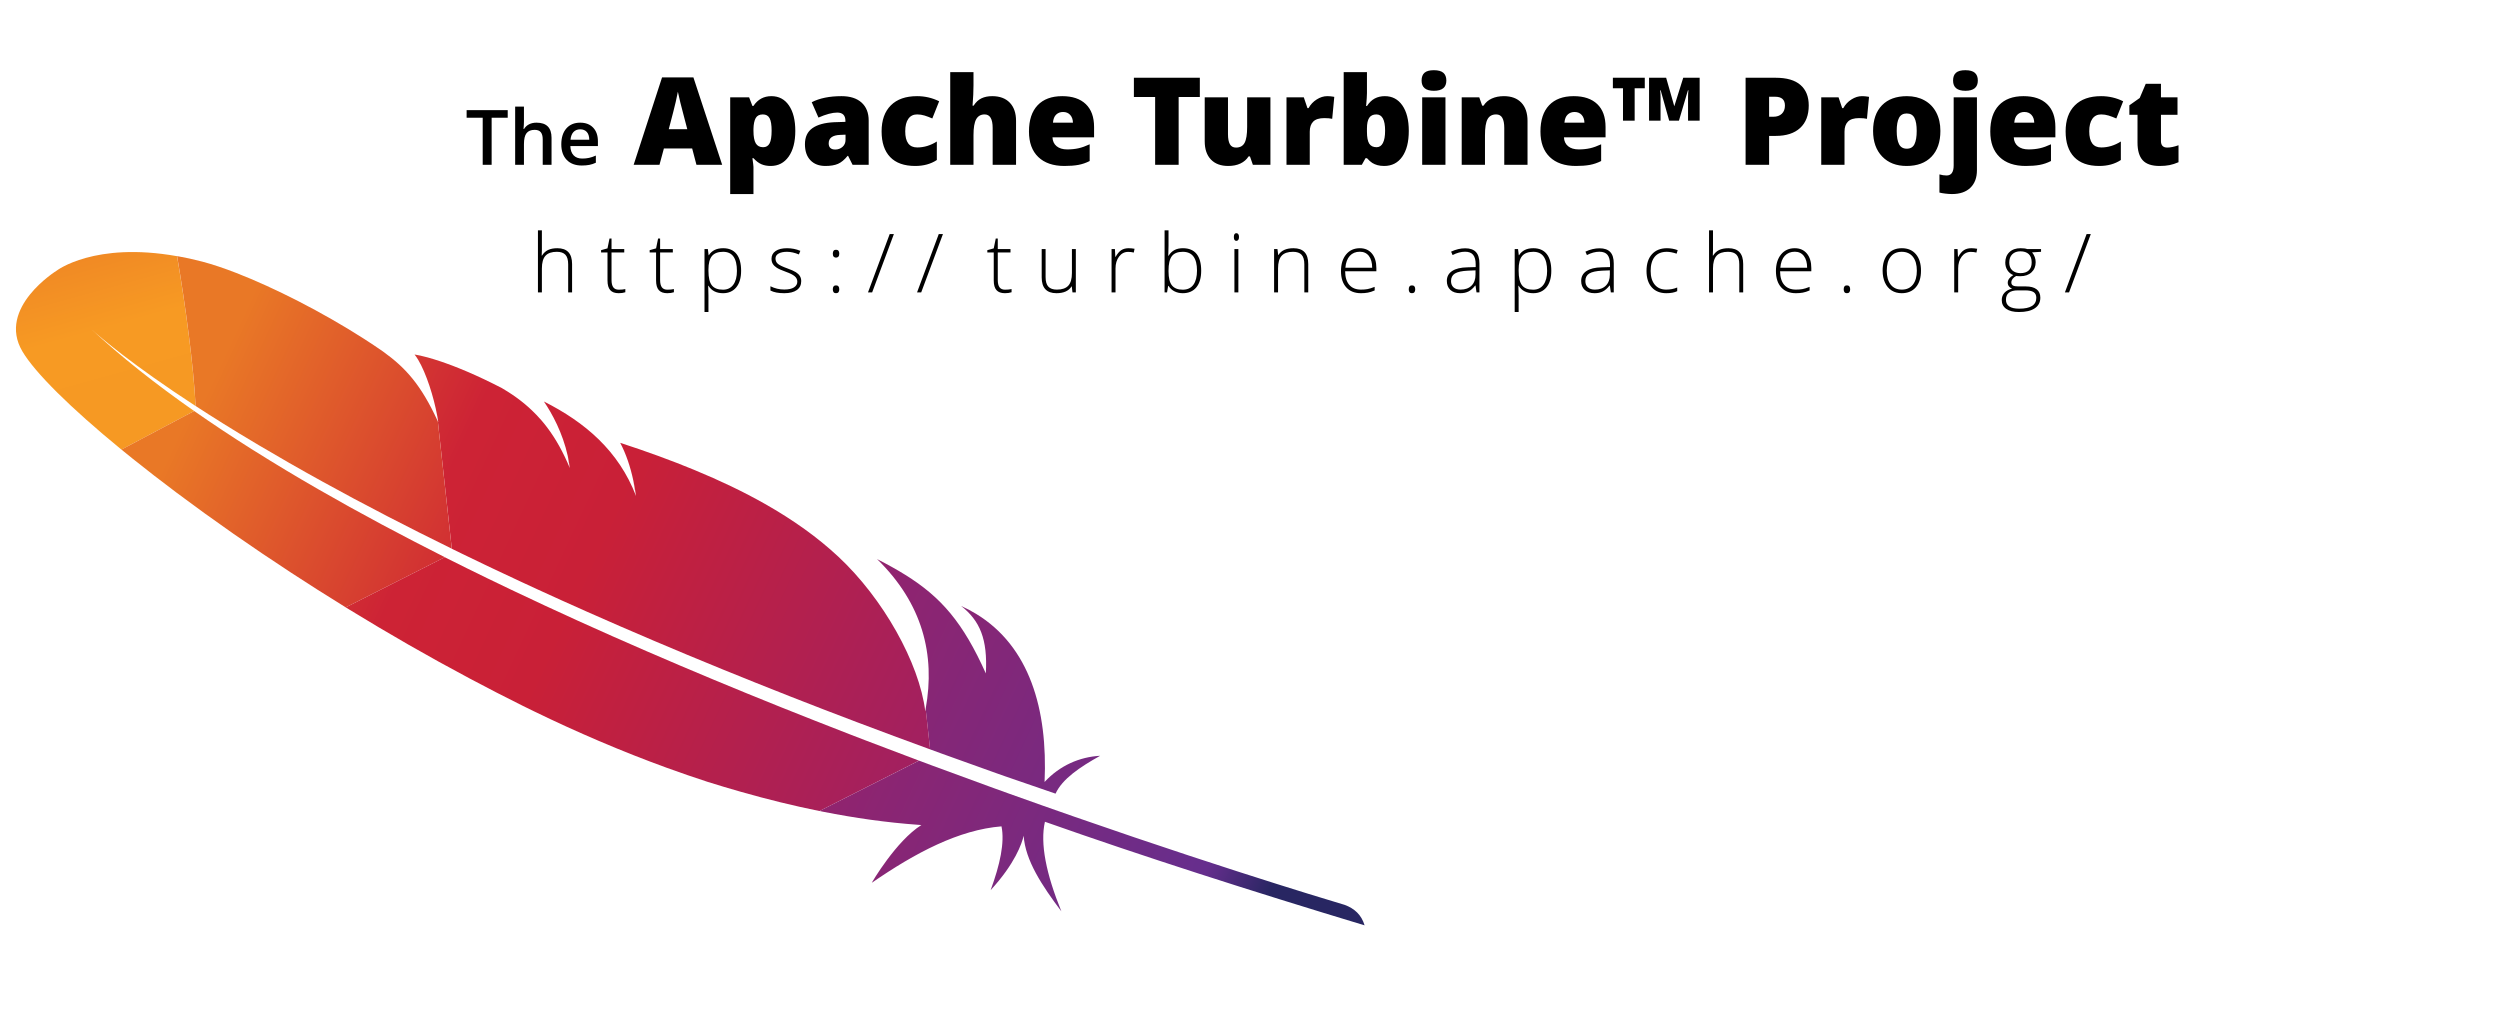
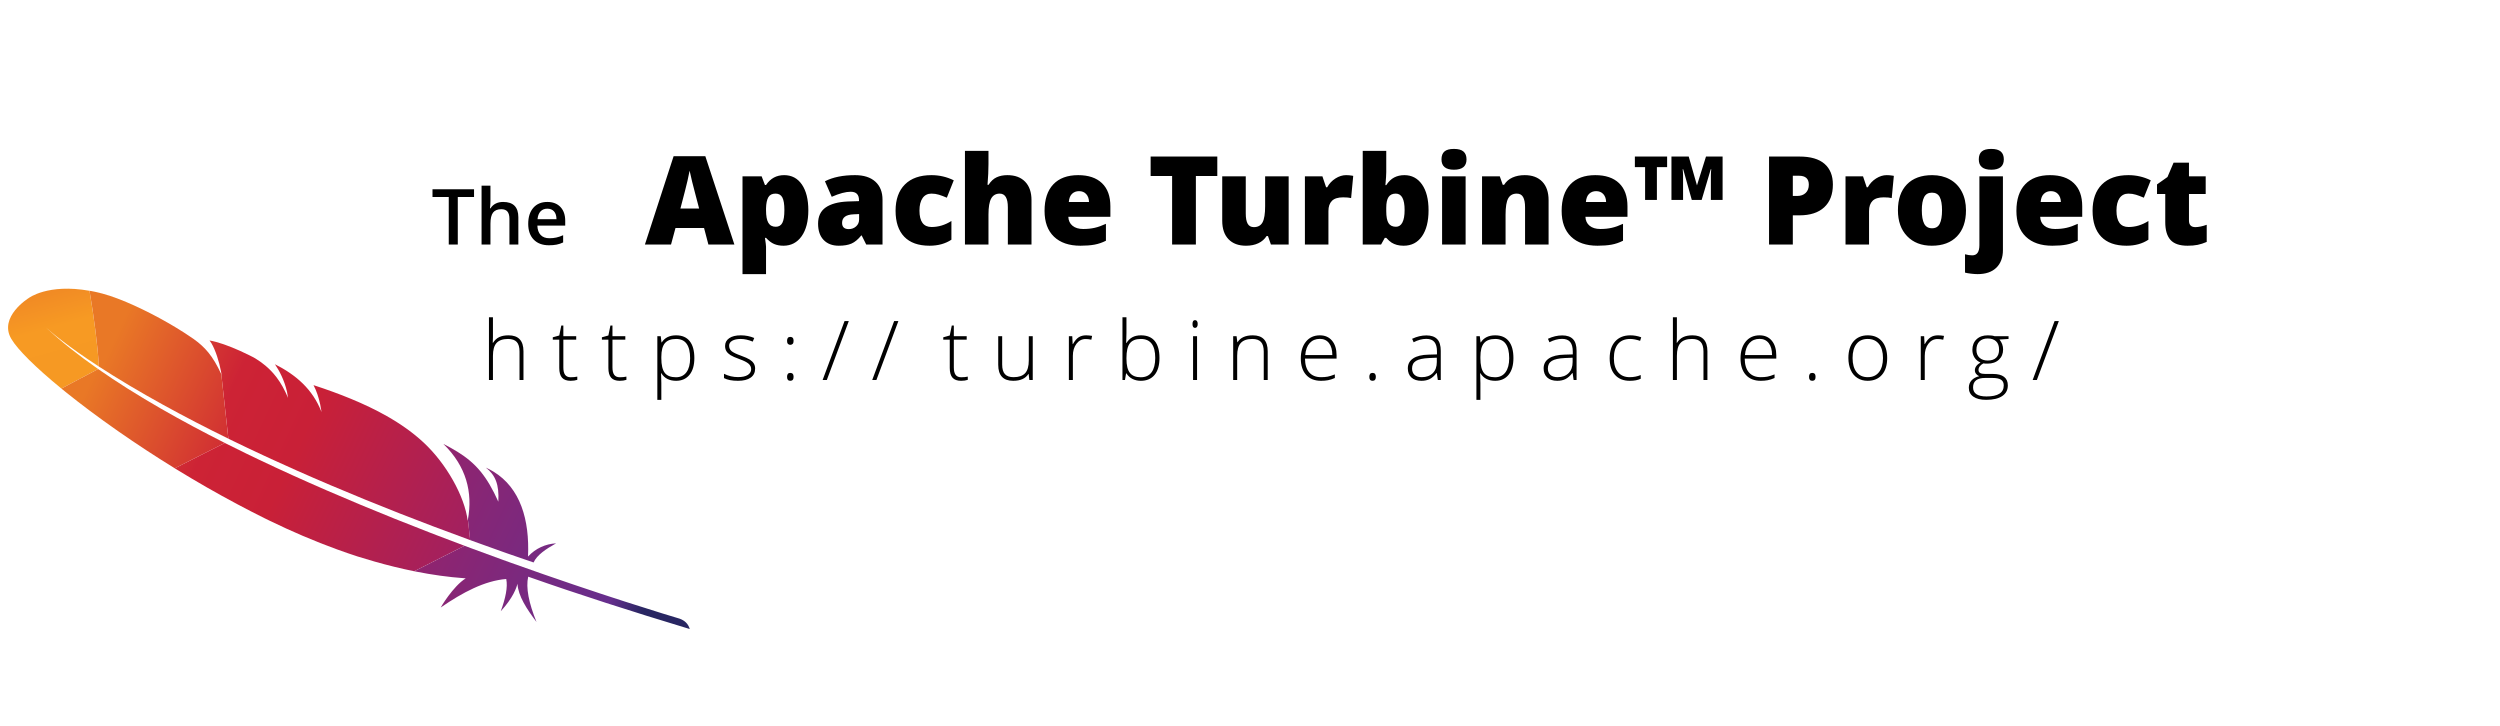
- <svg xmlns="http://www.w3.org/2000/svg" version="1.1" id="Feather" x="0px" y="0px" viewBox="-2550 1000 7835 3226.6" enable-background="new -2550 1000 7835 3226.6" xml:space="preserve">
-   <text id="text584" x="-1153.347px" y="1516.396px" style="font-family:'OpenSans-Semibold', 'Open Sans', sans-serif;font-weight:600;font-size:240px;">
+ <svg xmlns="http://www.w3.org/2000/svg" version="1.1" id="Feather" x="0px" y="0px" viewBox="-2550 0 15500 4500" enable-background="new -2550 0 15500 4500" xml:space="preserve">
+   <text id="text584" x="0px" y="1516px" style="font-family:'OpenSans-Semibold', 'Open Sans', sans-serif;font-weight:600;font-size:480px;">
The</text>
-   <text id="text587" x="-663.347px" y="1516.396px" style="font-family:'OpenSans-Semibold', 'Open Sans', sans-serif;font-weight:900;font-size:382px;">
+   <text id="text587" x="1250px" y="1516px" style="font-family:'OpenSans-Semibold', 'Open Sans', sans-serif;font-weight:900;font-size:764px;">
Apache Turbine™ Project</text>
-   <text id="text590" x="-953.347px" y="1916.396px" style="font-family:'OpenSans-Light', 'Open Sans', sans-serif;font-weight:300;font-size:256px;">
+   <text id="text590" x="303px" y="2356px" style="font-family:'OpenSans-Light', 'Open Sans', sans-serif;font-weight:300;font-size:512px;">
h t t p s : / /  t u r b i n e . a p a c h e . o r g /</text>
  <linearGradient id="SVGID_1_" gradientUnits="userSpaceOnUse" x1="-5167.096" y1="697.555" x2="-4570.116" y2="1395.619" gradientTransform="matrix(0.4226 -0.9063 0.9063 0.4226 3144.811 -4619.298)">
    <stop offset="0" style="stop-color:#F69923" />
    <stop offset="0.312" style="stop-color:#F79A23" />
    <stop offset="0.838" style="stop-color:#E97826" />
  </linearGradient>
  <path transform="rotate(-90,700,3200)" fill="url(#SVGID_1_)" d="M1798.9,20.1C1732.6,59.2,1622.5,170,1491,330.5l120.8,228c84.8-121.3,170.9-230.4,257.8-323.6  c6.7-7.4,10.2-10.9,10.2-10.9c-3.4,3.6-6.8,7.3-10.2,10.9c-28.1,31-113.4,130.5-242.1,328.1c123.9-6.2,314.3-31.5,469.6-58.1  c46.2-258.8-45.3-377.3-45.3-377.3S1935.5-60.6,1798.9,20.1z" />
  <path transform="rotate(-90,700,3200)" fill="none" d="M1594.4,1320.7c0.9-0.2,1.8-0.3,2.7-0.5l-17.4,1.9c-1.1,0.5-2,1-3.1,1.4  C1582.6,1322.6,1588.5,1321.6,1594.4,1320.7z" />
  <path transform="rotate(-90,700,3200)" fill="none" d="M1471.1,1729.1c-9.9,2.2-20,3.9-30.2,5.4C1451.1,1733,1461.2,1731.2,1471.1,1729.1z" />
  <path transform="rotate(-90,700,3200)" fill="none" d="M633.1,2645.2c1.3-3.4,2.6-6.8,3.8-10.2c26.6-70.2,52.9-138.4,79-204.9c29.3-74.6,58.2-146.8,86.8-216.8  c30.1-73.8,59.8-145.1,89.1-214c30.7-72.3,61-141.9,90.7-208.9c24.2-54.5,48-107.3,71.5-158.4c7.8-17,15.6-33.9,23.4-50.6  c15.4-33.1,30.7-65.6,45.7-97.3c13.9-29.3,27.7-57.9,41.4-86c4.5-9.4,9.1-18.6,13.6-27.9c0.7-1.5,1.5-3,2.2-4.5l-14.8,1.6  l-11.8-23.2c-1.1,2.3-2.3,4.5-3.5,6.8c-21.2,42.1-42.2,84.6-63,127.5c-12,24.8-24,49.7-35.9,74.7c-33,69.3-65.5,139.2-97.4,209.6  c-32.3,71.1-63.9,142.6-94.9,214.2c-30.5,70.3-60.3,140.7-89.6,210.9c-29.2,70.1-57.7,140-85.6,209.4  c-29.1,72.5-57.4,144.3-84.8,215.3c-6.2,16-12.4,32-18.5,48c-22,57.3-43.4,113.8-64.3,169.6l18.6,36.7l16.6-1.8  c0.6-1.7,1.2-3.4,1.8-5C580.1,2786.5,606.7,2714.9,633.1,2645.2z" />
  <path transform="rotate(-90,700,3200)" fill="none" d="M1433.2,1735.7L1433.2,1735.7c0.1,0,0.1-0.1,0.2-0.1C1433.4,1735.6,1433.3,1735.6,1433.2,1735.7z" />
  <path transform="rotate(-90,700,3200)" fill="#BE202E" d="M1393.2,1934.8c-15.4,2.8-31.3,5.5-47.6,8.3c-0.1,0-0.2,0.1-0.3,0.1c8.2-1.2,16.3-2.4,24.3-3.8  C1377.6,1938,1385.4,1936.5,1393.2,1934.8z" />
  <path transform="rotate(-90,700,3200)" opacity="0.35" fill="#BE202E" d="M1393.2,1934.8c-15.4,2.8-31.3,5.5-47.6,8.3c-0.1,0-0.2,0.1-0.3,0.1  c8.2-1.2,16.3-2.4,24.3-3.8C1377.6,1938,1385.4,1936.5,1393.2,1934.8z" />
  <path transform="rotate(-90,700,3200)" fill="#BE202E" d="M1433.6,1735.5c0,0-0.1,0-0.1,0.1c-0.1,0-0.1,0.1-0.2,0.1c2.6-0.3,5.1-0.8,7.6-1.1  c10.3-1.5,20.4-3.3,30.2-5.4C1458.8,1731.2,1446.3,1733.4,1433.6,1735.5L1433.6,1735.5L1433.6,1735.5z" />
  <path transform="rotate(-90,700,3200)" opacity="0.35" fill="#BE202E" d="M1433.6,1735.5c0,0-0.1,0-0.1,0.1c-0.1,0-0.1,0.1-0.2,0.1c2.6-0.3,5.1-0.8,7.6-1.1  c10.3-1.5,20.4-3.3,30.2-5.4C1458.8,1731.2,1446.3,1733.4,1433.6,1735.5L1433.6,1735.5L1433.6,1735.5z" />
  <linearGradient id="SVGID_2_" gradientUnits="userSpaceOnUse" x1="-9585.342" y1="620.505" x2="-5326.209" y2="620.505" gradientTransform="matrix(0.4226 -0.9063 0.9063 0.4226 3144.811 -4619.298)">
    <stop offset="0.323" style="stop-color:#9E2064" />
    <stop offset="0.63" style="stop-color:#C92037" />
    <stop offset="0.751" style="stop-color:#CD2335" />
    <stop offset="1" style="stop-color:#E97826" />
  </linearGradient>
  <path transform="rotate(-90,700,3200)" fill="url(#SVGID_2_)" d="M1255.7,1147.6c36.7-68.6,73.9-135.7,111.5-201c39-67.8,78.5-133.6,118.4-197c2.3-3.7,4.7-7.5,7-11.3  c39.4-62.4,79.2-122.4,119.3-179.8l-120.8-228c-9.1,11.1-18.2,22.4-27.5,33.9c-34.8,43.4-71,90.1-108.1,139.6  c-41.8,55.8-84.8,115.4-128.5,177.9c-40.3,57.8-81.2,118.3-122.1,180.9c-34.8,53.3-69.8,108.2-104.5,164.5c-1.3,2.1-2.6,4.2-3.9,6.3  l157.2,310.5C1187.3,1277.6,1221.3,1212,1255.7,1147.6z" />
  <linearGradient id="SVGID_3_" gradientUnits="userSpaceOnUse" x1="-9071.207" y1="1047.69" x2="-6533.178" y2="1047.69" gradientTransform="matrix(0.4226 -0.9063 0.9063 0.4226 3144.811 -4619.298)">
    <stop offset="0" style="stop-color:#282662" />
    <stop offset="9.548390e-02" style="stop-color:#662E8D" />
    <stop offset="0.788" style="stop-color:#9F2064" />
    <stop offset="0.949" style="stop-color:#CD2032" />
  </linearGradient>
  <path transform="rotate(-90,700,3200)" fill="url(#SVGID_3_)" d="M539.7,2897.1c-20.8,57.2-41.7,115.4-62.7,174.9c-0.3,0.9-0.6,1.7-0.9,2.6c-3,8.4-5.9,16.8-8.9,25.2  c-14.1,40.1-26.4,76.2-54.5,158.3c46.3,21.1,83.5,76.7,118.7,139.8c-3.7-65.3-30.8-126.7-82.1-174.2  c228.3,10.3,425-47.4,526.7-214.3c9.1-14.9,17.4-30.5,24.9-47.2c-46.2,58.6-103.5,83.5-211.4,77.4c-0.2,0.1-0.5,0.2-0.7,0.3  c0.2-0.1,0.5-0.2,0.7-0.3c158.8-71.1,238.5-139.3,308.9-252.4c16.7-26.8,32.9-56.1,49.5-88.6C1009,2841.2,848.1,2881.8,678.6,2851  l-127.1,13.9C547.5,2875.6,543.6,2886.3,539.7,2897.1z" />
  <linearGradient id="SVGID_4_" gradientUnits="userSpaceOnUse" x1="-9346.126" y1="580.817" x2="-5086.994" y2="580.817" gradientTransform="matrix(0.4226 -0.9063 0.9063 0.4226 3144.811 -4619.298)">
    <stop offset="0.323" style="stop-color:#9E2064" />
    <stop offset="0.63" style="stop-color:#C92037" />
    <stop offset="0.751" style="stop-color:#CD2335" />
    <stop offset="1" style="stop-color:#E97826" />
  </linearGradient>
  <path transform="rotate(-90,700,3200)" fill="url(#SVGID_4_)" d="M599,2612.4c27.5-71,55.8-142.8,84.8-215.3c27.8-69.4,56.4-139.2,85.6-209.4  c29.2-70.2,59.1-140.5,89.6-210.9c31-71.6,62.7-143.1,94.9-214.2c31.9-70.3,64.4-140.3,97.4-209.6c11.9-25,23.9-49.9,35.9-74.7  c20.8-42.9,41.8-85.4,63-127.5c1.1-2.3,2.3-4.5,3.5-6.8l-157.2-310.5c-2.6,4.2-5.1,8.4-7.7,12.6c-36.6,59.8-73.1,121-108.9,183.5  c-36.2,63.1-71.7,127.4-106.4,192.6c-29.3,55-57.9,110.5-85.7,166.5c-5.6,11.4-11.1,22.6-16.6,33.9  c-34.3,70.5-65.2,138.6-93.2,204.1c-31.7,74.2-59.6,145.1-84,212.3c-16.1,44.2-30.7,86.9-44.1,127.9c-11,35-21.5,70.1-31.4,105  c-23.5,82.3-43.7,164.4-60.3,246.2L516.2,2830c20.9-55.8,42.3-112.3,64.3-169.6C586.6,2644.5,592.8,2628.4,599,2612.4z" />
  <linearGradient id="SVGID_5_" gradientUnits="userSpaceOnUse" x1="-9035.503" y1="638.441" x2="-6797.201" y2="638.441" gradientTransform="matrix(0.4226 -0.9063 0.9063 0.4226 3144.811 -4619.298)">
    <stop offset="0" style="stop-color:#282662" />
    <stop offset="9.548390e-02" style="stop-color:#662E8D" />
    <stop offset="0.788" style="stop-color:#9F2064" />
    <stop offset="0.949" style="stop-color:#CD2032" />
  </linearGradient>
  <path transform="rotate(-90,700,3200)" fill="url(#SVGID_5_)" d="M356.1,2529.2c-19.8,99.8-33.9,199.2-41,298c-0.2,3.5-0.6,6.9-0.8,10.4  c-49.3-79-181.3-156.1-181-155.4c94.5,137,166.2,273,176.9,406.5c-50.6,10.4-119.9-4.6-200-34.1c83.5,76.7,146.2,97.9,170.6,103.6  c-76.7,4.8-156.6,57.5-237.1,118.2c117.7-48,212.8-67,280.9-51.6C216.6,3530.6,108.3,3868.2,0,4226.6c33.2-9.8,53-32.1,64.1-62.3  c19.3-64.9,147.4-490.7,348.1-1050.4c5.7-15.9,11.5-31.9,17.3-48c1.6-4.5,3.3-9,4.9-13.4c21.2-58.7,43.2-118.6,65.9-179.7  c5.2-13.9,10.4-27.8,15.6-41.8c0.1-0.3,0.2-0.6,0.3-0.8l-157.8-311.8C357.7,2521.9,356.8,2525.5,356.1,2529.2z" />
  <linearGradient id="SVGID_6_" gradientUnits="userSpaceOnUse" x1="-9346.126" y1="1021.622" x2="-5086.994" y2="1021.622" gradientTransform="matrix(0.4226 -0.9063 0.9063 0.4226 3144.811 -4619.298)">
    <stop offset="0.323" style="stop-color:#9E2064" />
    <stop offset="0.63" style="stop-color:#C92037" />
    <stop offset="0.751" style="stop-color:#CD2335" />
    <stop offset="1" style="stop-color:#E97826" />
  </linearGradient>
  <path transform="rotate(-90,700,3200)" fill="url(#SVGID_6_)" d="M1178.1,1370.3c-4.5,9.2-9,18.5-13.6,27.9c-13.6,28.1-27.4,56.7-41.4,86  c-15.1,31.7-30.3,64.1-45.7,97.3c-7.8,16.7-15.5,33.5-23.4,50.6c-23.5,51.1-47.3,103.9-71.5,158.4c-29.7,67-60,136.6-90.7,208.9  c-29.3,68.9-59,140.2-89.1,214c-28.6,70-57.5,142.3-86.8,216.8c-26.1,66.5-52.4,134.7-79,204.9c-1.3,3.4-2.6,6.8-3.8,10.2  c-26.4,69.7-53,141.3-79.8,214.7c-0.6,1.7-1.2,3.4-1.8,5l127.1-13.9c-2.5-0.5-5.1-0.8-7.6-1.3c152-18.9,354-132.5,484.6-272.7  c60.2-64.6,114.8-140.8,165.3-230c37.6-66.4,72.9-140,106.5-221.5c29.4-71.2,57.6-148.3,84.8-231.9c-34.9,18.4-74.9,31.9-119,41.3  c-7.7,1.6-15.6,3.2-23.6,4.6c-8,1.4-16.1,2.7-24.3,3.8l0,0l0,0c0.1,0,0.2-0.1,0.3-0.1c141.7-54.5,231.1-159.8,296.1-288.7  c-37.3,25.4-97.9,58.7-170.5,74.7c-9.9,2.2-20,3.9-30.2,5.4c-2.6,0.4-5.1,0.8-7.6,1.1l0,0l0,0c0.1,0,0.1-0.1,0.2-0.1  c0,0,0.1,0,0.1-0.1l0,0c49.2-20.6,90.7-43.6,126.7-70.8c7.7-5.8,15.2-11.8,22.4-18.1c11-9.5,21.4-19.5,31.4-30  c6.4-6.7,12.6-13.6,18.6-20.8c14.1-16.8,27.3-34.9,39.7-54.6c3.8-6,7.5-12.1,11.2-18.4c4.7-9.1,9.2-18,13.6-26.8  c19.8-39.8,35.6-75.3,48.2-106.5c6.3-15.6,11.8-30,16.5-43.4c1.9-5.3,3.7-10.5,5.4-15.5c5-15,9.1-28.3,12.3-40  c4.8-17.5,7.7-31.4,9.3-41.5l0,0l0,0c-4.8,3.8-10.3,7.6-16.5,11.3c-42.8,25.6-116.2,48.8-175.4,59.7l116.7-12.8l-116.7,12.8  c-0.9,0.2-1.8,0.3-2.7,0.5c-5.9,1-11.9,1.9-17.9,2.9c1.1-0.5,2-1,3.1-1.4l-399.3,43.8C1179.6,1367.4,1178.9,1368.8,1178.1,1370.3z" />
  <linearGradient id="SVGID_7_" gradientUnits="userSpaceOnUse" x1="-9610.334" y1="999.733" x2="-5351.202" y2="999.733" gradientTransform="matrix(0.4226 -0.9063 0.9063 0.4226 3144.811 -4619.298)">
    <stop offset="0.323" style="stop-color:#9E2064" />
    <stop offset="0.63" style="stop-color:#C92037" />
    <stop offset="0.751" style="stop-color:#CD2335" />
    <stop offset="1" style="stop-color:#E97826" />
  </linearGradient>
  <path transform="rotate(-90,700,3200)" fill="url(#SVGID_7_)" d="M1627.6,563.1c-35.5,54.5-74.3,116.4-116,186.5c-2.2,3.6-4.4,7.4-6.6,11.1  c-36,60.7-74.3,127.3-114.5,200.3c-34.8,63-71,130.6-108.6,203.3c-32.8,63.3-66.7,130.5-101.5,201.6l399.3-43.8  c116.3-53.5,168.3-101.9,218.8-171.9c13.4-19.3,26.9-39.5,40.3-60.4c41-64,81.2-134.5,117.2-204.6c34.7-67.7,65.3-134.8,88.8-195.3  c14.9-38.5,26.9-74.3,35.2-105.7c7.3-27.7,13-54,17.4-79.1C1941.9,531.6,1751.5,557,1627.6,563.1z" />
  <path transform="rotate(-90,700,3200)" fill="#BE202E" d="M1369.6,1939.4c-8,1.4-16.1,2.7-24.3,3.8l0,0C1353.5,1942.1,1361.6,1940.8,1369.6,1939.4z" />
  <path transform="rotate(-90,700,3200)" opacity="0.35" fill="#BE202E" d="M1369.6,1939.4c-8,1.4-16.1,2.7-24.3,3.8l0,0C1353.5,1942.1,1361.6,1940.8,1369.6,1939.4z" />
  <linearGradient id="SVGID_8_" gradientUnits="userSpaceOnUse" x1="-9346.126" y1="1152.726" x2="-5086.994" y2="1152.726" gradientTransform="matrix(0.4226 -0.9063 0.9063 0.4226 3144.811 -4619.298)">
    <stop offset="0.323" style="stop-color:#9E2064" />
    <stop offset="0.63" style="stop-color:#C92037" />
    <stop offset="0.751" style="stop-color:#CD2335" />
    <stop offset="1" style="stop-color:#E97826" />
  </linearGradient>
  <path transform="rotate(-90,700,3200)" fill="url(#SVGID_8_)" d="M1369.6,1939.4c-8,1.4-16.1,2.7-24.3,3.8l0,0C1353.5,1942.1,1361.6,1940.8,1369.6,1939.4z" />
  <path transform="rotate(-90,700,3200)" fill="#BE202E" d="M1433.2,1735.7c2.6-0.3,5.1-0.8,7.6-1.1C1438.3,1734.9,1435.8,1735.3,1433.2,1735.7L1433.2,1735.7z" />
  <path transform="rotate(-90,700,3200)" opacity="0.35" fill="#BE202E" d="M1433.2,1735.7c2.6-0.3,5.1-0.8,7.6-1.1C1438.3,1734.9,1435.8,1735.3,1433.2,1735.7  L1433.2,1735.7z" />
  <linearGradient id="SVGID_9_" gradientUnits="userSpaceOnUse" x1="-9346.126" y1="1137.725" x2="-5086.994" y2="1137.725" gradientTransform="matrix(0.4226 -0.9063 0.9063 0.4226 3144.811 -4619.298)">
    <stop offset="0.323" style="stop-color:#9E2064" />
    <stop offset="0.63" style="stop-color:#C92037" />
    <stop offset="0.751" style="stop-color:#CD2335" />
    <stop offset="1" style="stop-color:#E97826" />
  </linearGradient>
  <path transform="rotate(-90,700,3200)" fill="url(#SVGID_9_)" d="M1433.2,1735.7c2.6-0.3,5.1-0.8,7.6-1.1C1438.3,1734.9,1435.8,1735.3,1433.2,1735.7L1433.2,1735.7z" />
  <path transform="rotate(-90,700,3200)" fill="#BE202E" d="M1433.5,1735.6c0,0,0.1,0,0.1-0.1l0,0l0,0l0,0C1433.6,1735.5,1433.5,1735.5,1433.5,1735.6z" />
  <path transform="rotate(-90,700,3200)" opacity="0.35" fill="#BE202E" d="M1433.5,1735.6c0,0,0.1,0,0.1-0.1l0,0l0,0l0,0C1433.6,1735.5,1433.5,1735.5,1433.5,1735.6z" />
  <linearGradient id="SVGID_10_" gradientUnits="userSpaceOnUse" x1="-6953.407" y1="1134.716" x2="-6011.999" y2="1134.716" gradientTransform="matrix(0.4226 -0.9063 0.9063 0.4226 3144.811 -4619.298)">
    <stop offset="0.323" style="stop-color:#9E2064" />
    <stop offset="0.63" style="stop-color:#C92037" />
    <stop offset="0.751" style="stop-color:#CD2335" />
    <stop offset="1" style="stop-color:#E97826" />
  </linearGradient>
</svg>
